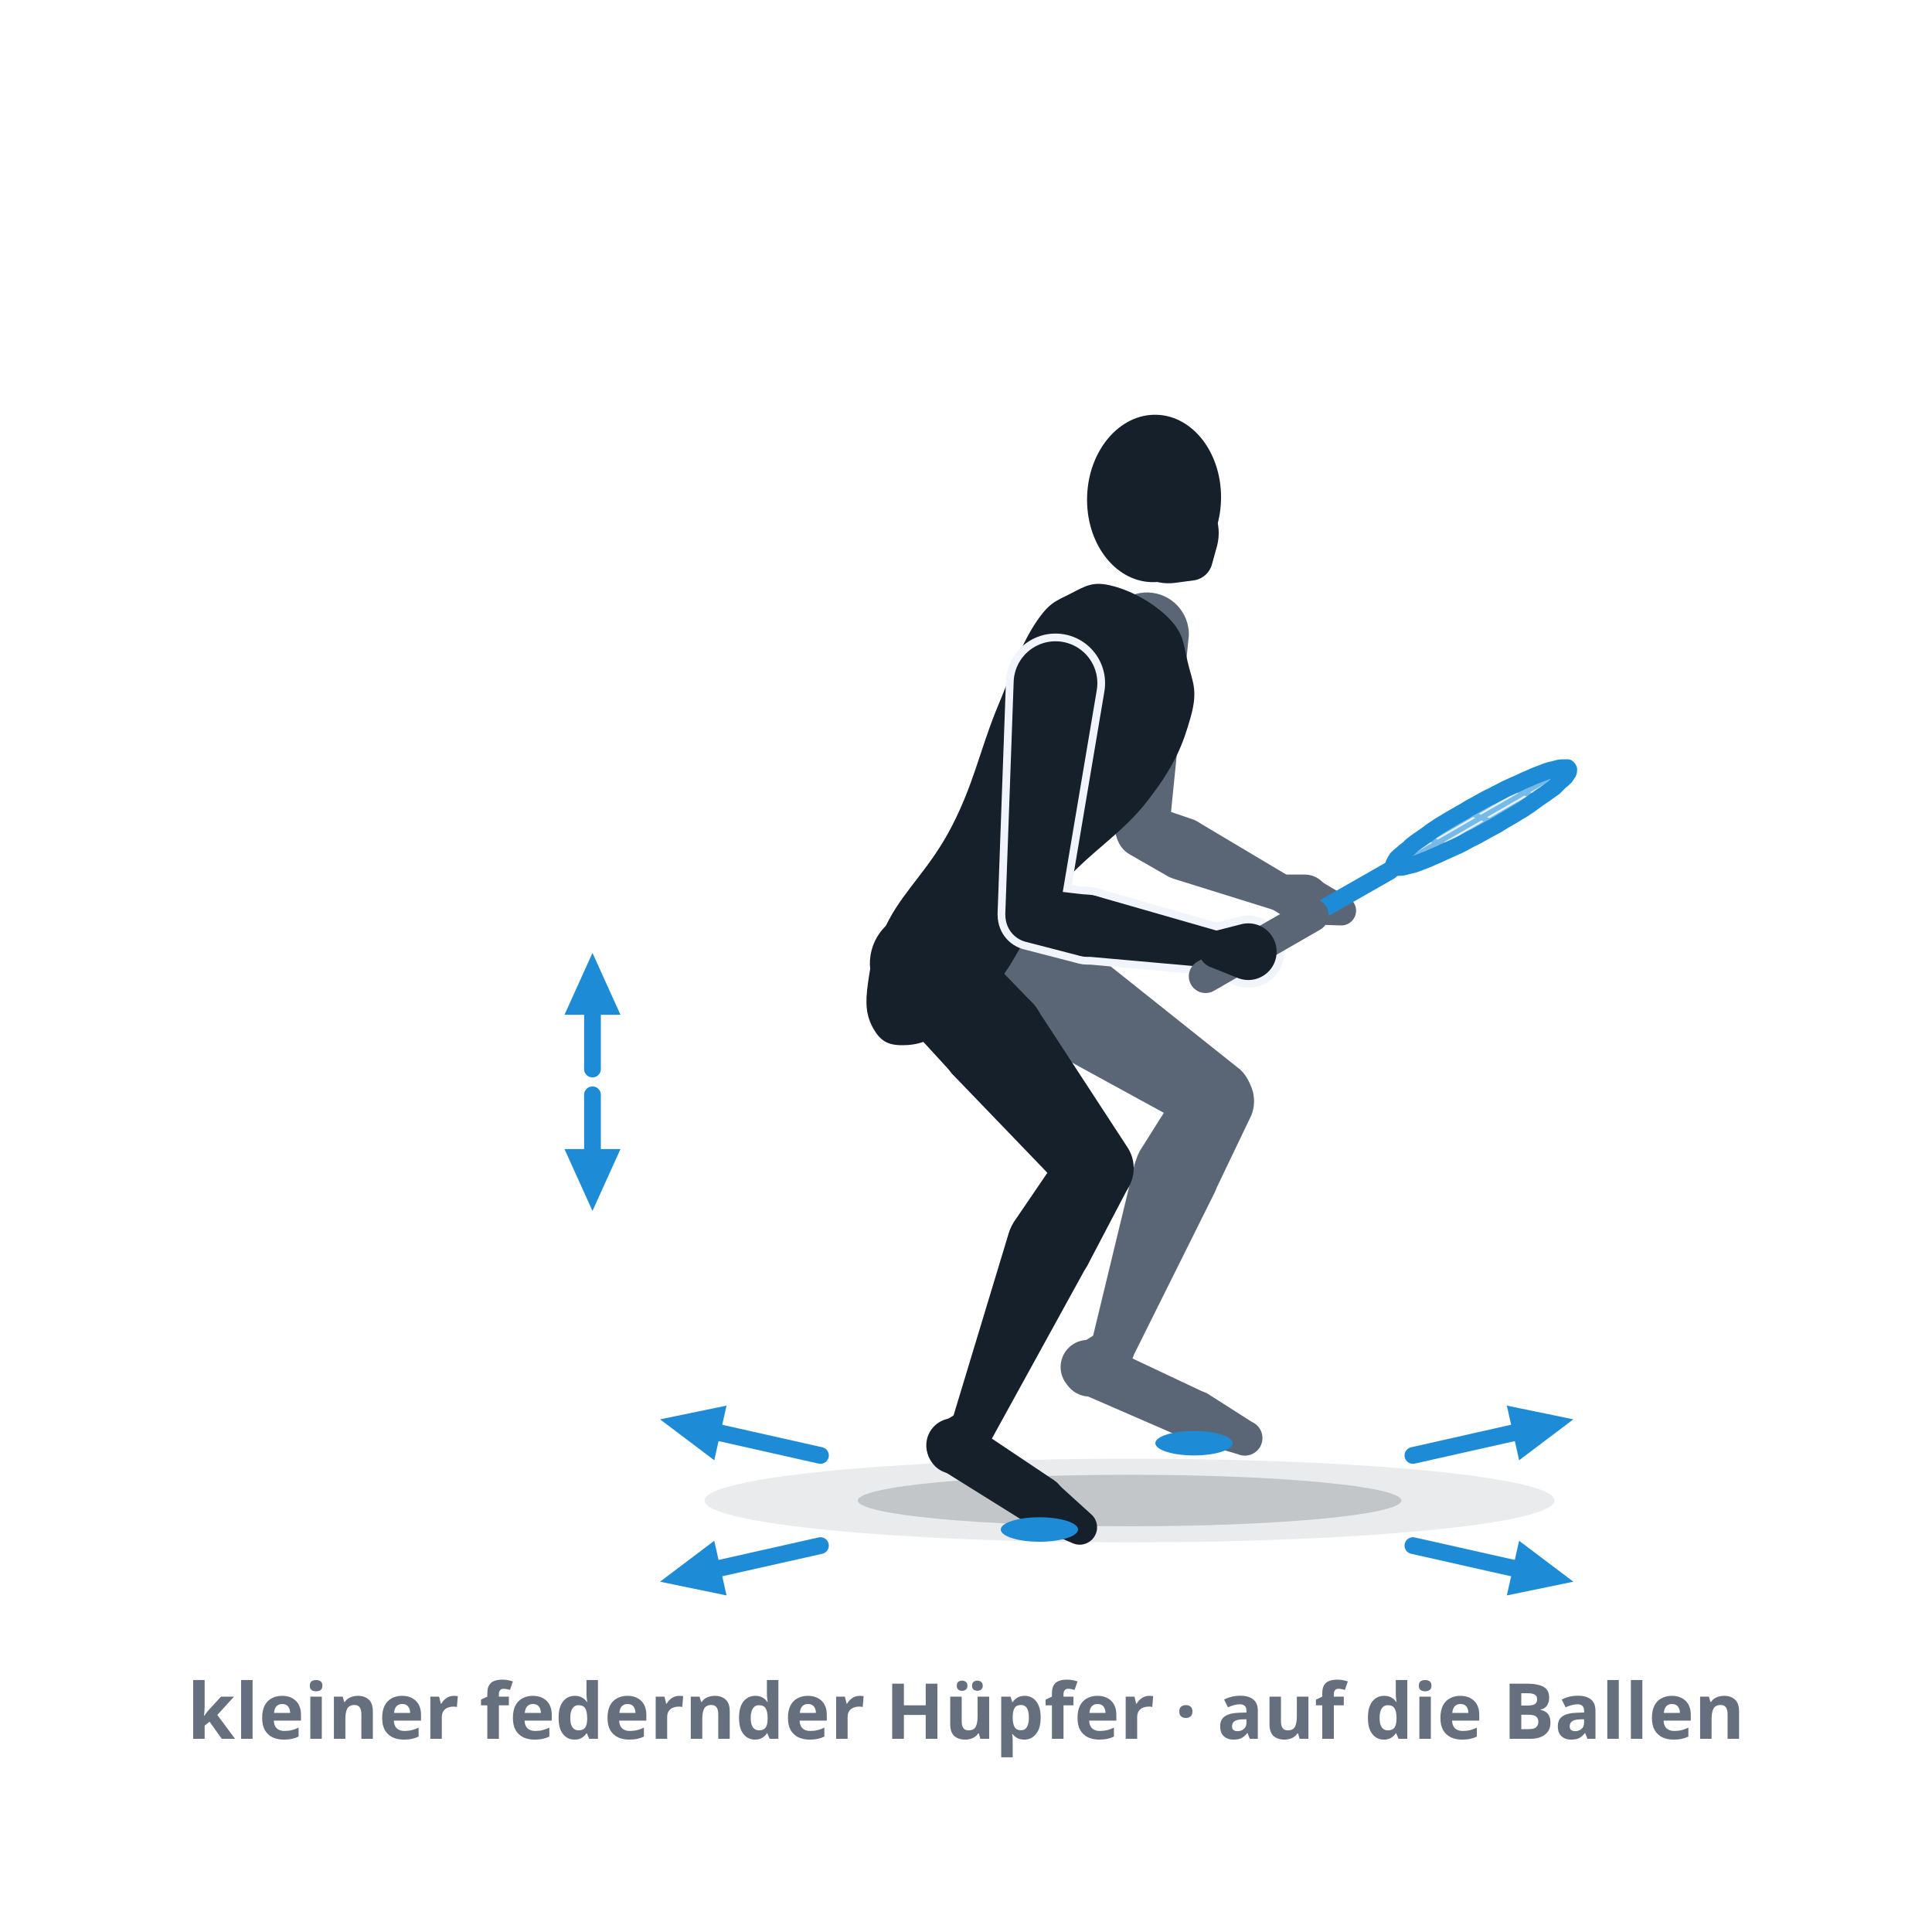
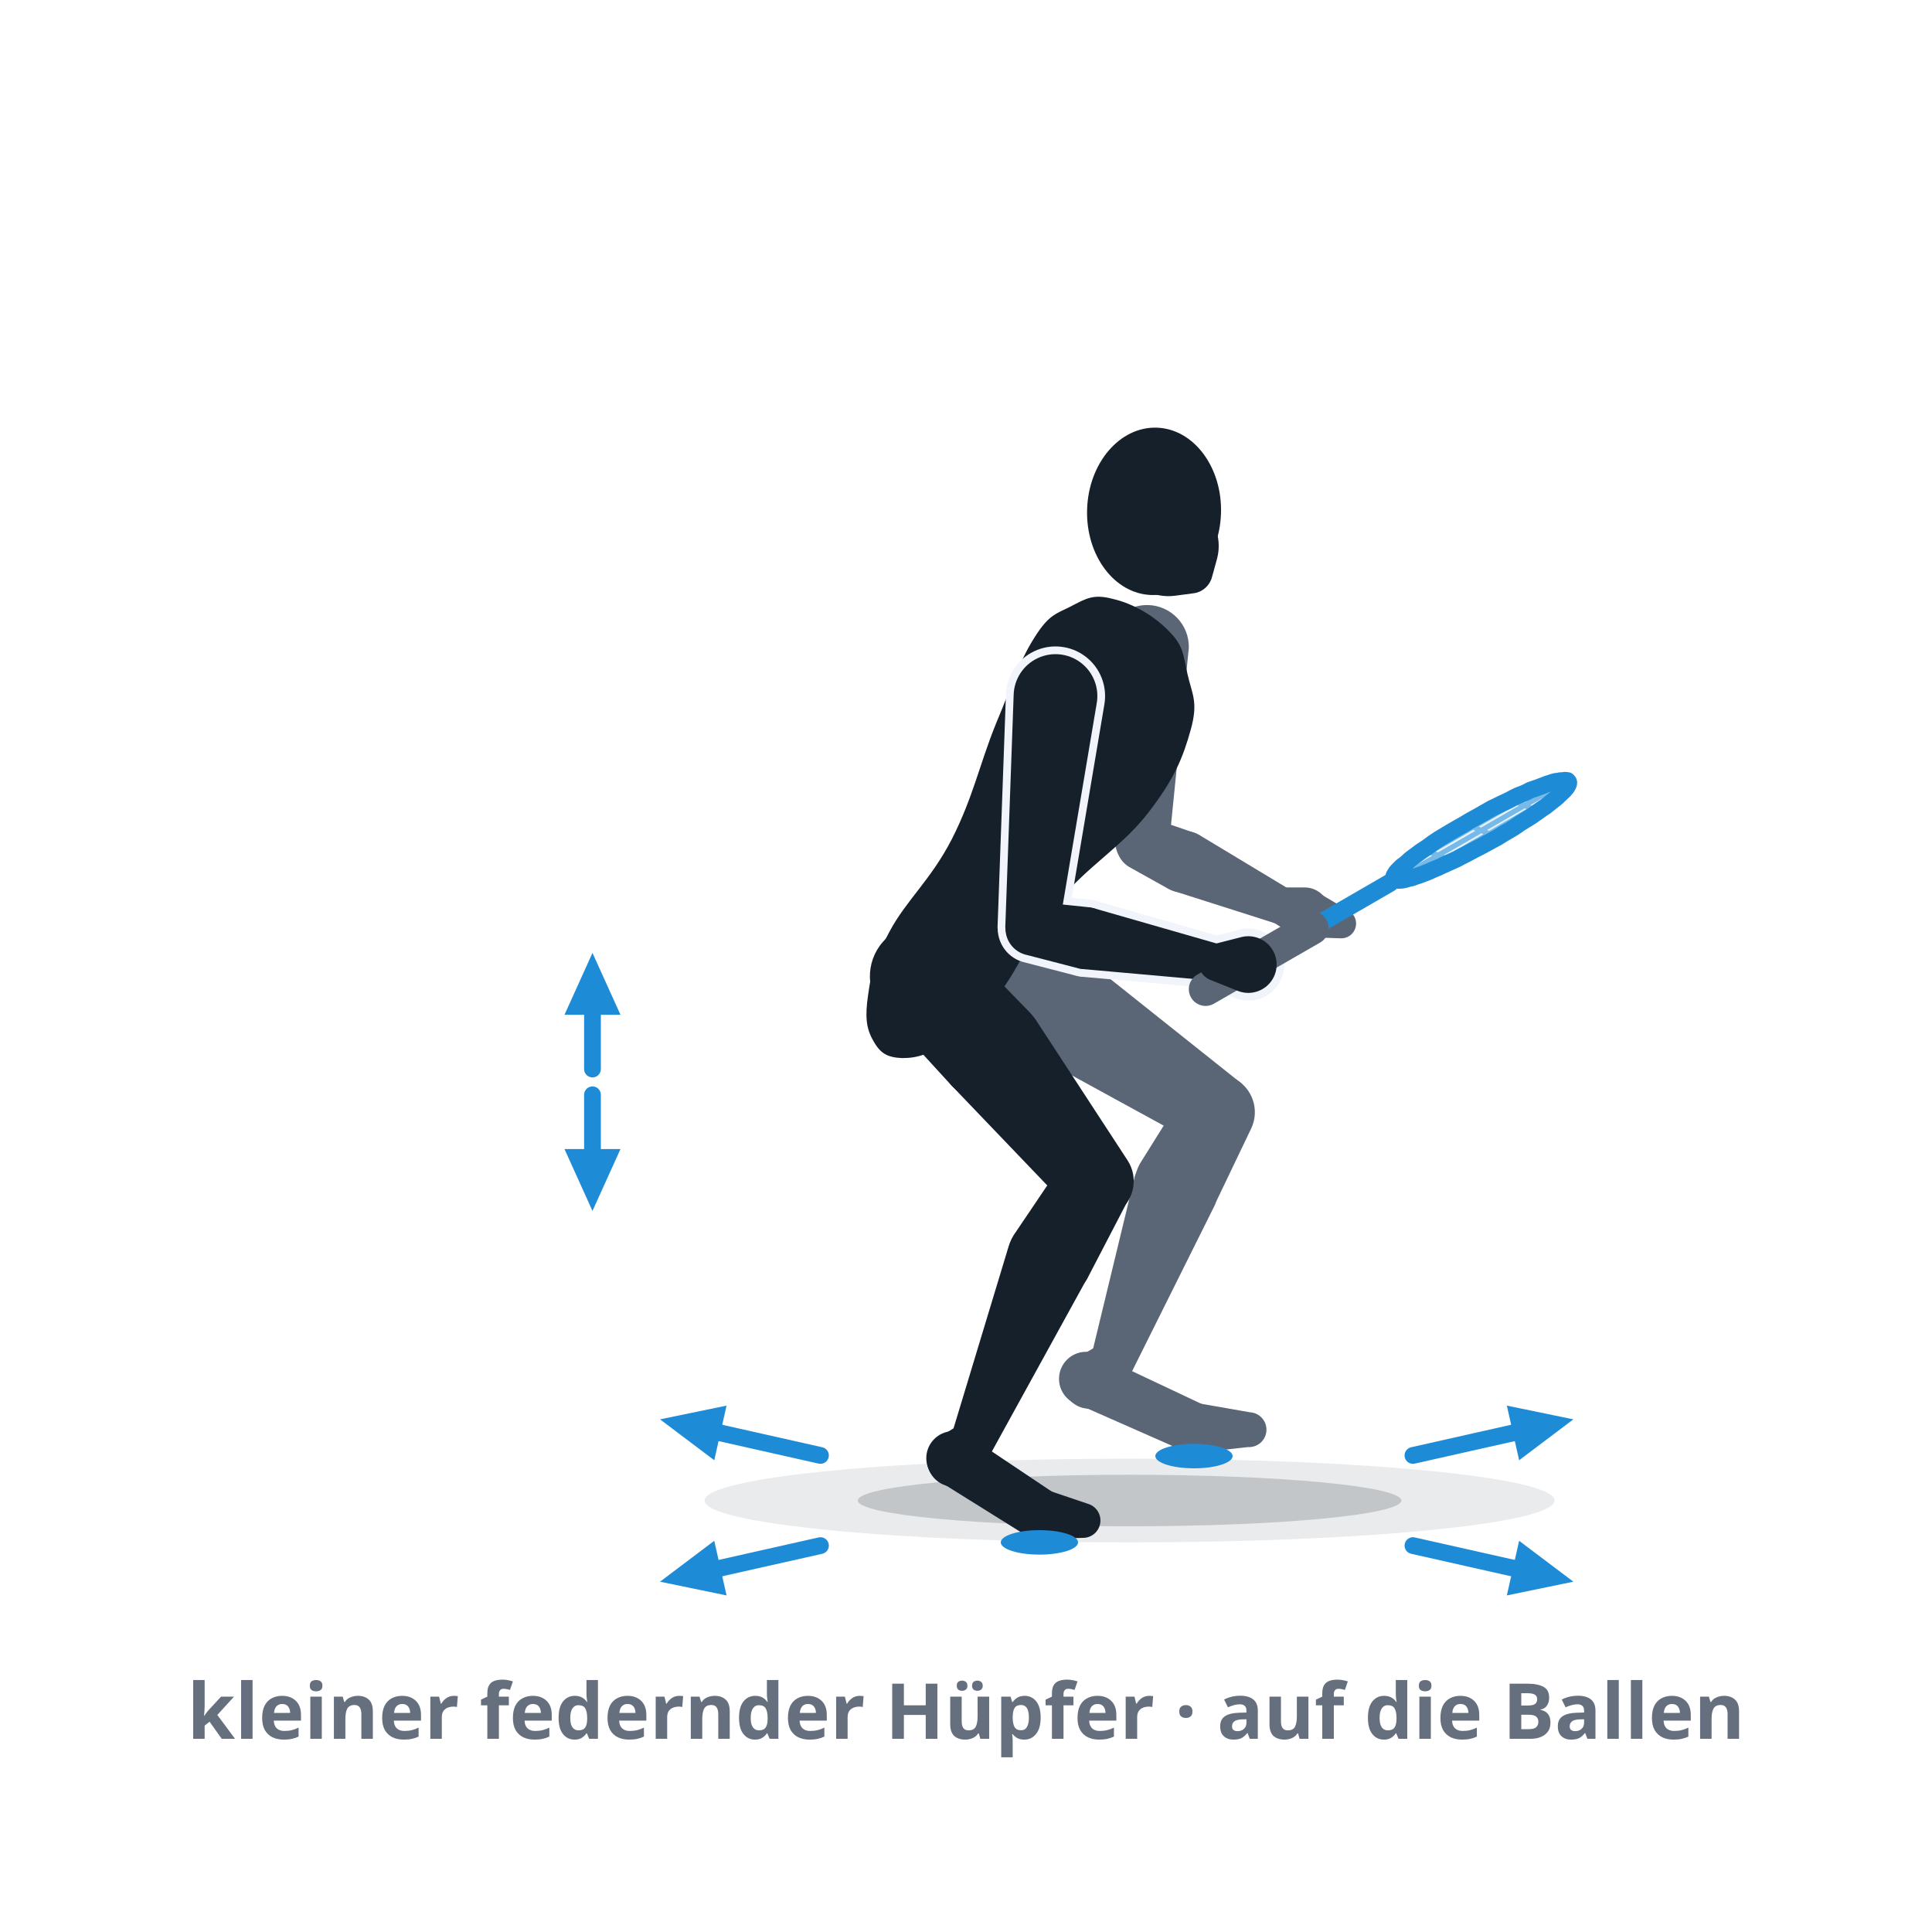
<svg xmlns="http://www.w3.org/2000/svg" viewBox="0 0 300 300" role="img" data-quelle="figuren" aria-label="Beinarbeit, Bild 1: der Split-Step in der Landung nach einem kleinen, federnden Hüpfer. Beide Fußballen setzen gleichzeitig auf, die Fersen bleiben oben, die Knie sind gebeugt. Pfeile am Boden zeigen: aus dieser Landung geht es in jede Richtung.">
  <style>
    .s-k{fill:var(--tinte,#16202b)}
    .s-f{fill:var(--tinte-2,#5a6675)}
    .s-x{fill:var(--flaeche-2,#f1f5fb);stroke:var(--flaeche-2,#f1f5fb);stroke-width:2.4;stroke-linejoin:round}
    .s-rf{fill:var(--primaer,#38a4f1);opacity:.14}
    .s-rs{fill:none;stroke:var(--primaer-dunkel,#1e8bd6);stroke-width:.8;opacity:.55}
    .s-rr{fill:none;stroke:var(--primaer-dunkel,#1e8bd6);stroke-width:2.6;stroke-linejoin:round}
    .s-rh{fill:none;stroke:var(--primaer-dunkel,#1e8bd6);stroke-width:2.1;stroke-linecap:round;stroke-linejoin:round}
    .s-rsch{fill:none;stroke:var(--primaer-dunkel,#1e8bd6);stroke-width:2.8;stroke-linecap:round}
    .s-rg{fill:none;stroke:var(--tinte-2,#5a6675);stroke-width:5.2;stroke-linecap:round}
    .s-sch{fill:var(--schatten-boden,#16202b2e)}
    .s-schw{fill:var(--schatten-boden,#16202b2e);opacity:.5}
    .s-mk{fill:var(--primaer-dunkel,#1e8bd6)}
    .s-druck{fill:var(--primaer-dunkel,#1e8bd6)}
    .s-rot{fill:none;stroke:var(--primaer-dunkel,#1e8bd6);stroke-width:2.6;stroke-linecap:round}
    .st{fill:var(--tinte-3,#656f7e);font:600 12px/1 system-ui,sans-serif;text-anchor:middle}
  </style>
  <defs>
    <marker id="p007a" viewBox="0 0 10 10" markerWidth="4.4" markerHeight="4.4" refX="5" refY="5" orient="auto">
      <path d="M1,1.2 L9.4,5 L1,8.8 Z" class="s-mk" />
    </marker>
  </defs>
  <ellipse class="s-schw" cx="175.4" cy="233" rx="66" ry="6.5" />
  <ellipse class="s-sch" cx="175.4" cy="233" rx="42.2" ry="4" />
  <path class="s-rot" d="M219.4,240L239.4,244.5" marker-end="url(#p007a)" />
  <path class="s-rot" d="M219.4,226L239.4,221.5" marker-end="url(#p007a)" />
  <path class="s-rot" d="M127.4,226L107.4,221.5" marker-end="url(#p007a)" />
  <path class="s-rot" d="M127.4,240L107.4,244.5" marker-end="url(#p007a)" />
  <g class="s-f">
-     <path d="M145.1,152.3L160.5,161.7A8.3,8.3 0 1 0 168.9,147.4L153.3,138.4A8.1,8.1 0 0 0 145.1,152.3Z" />
-     <path d="M160.8,161.9L186.2,175.8A5.9,5.9 0 0 0 192.6,166.1L170,148.1A8.3,8.3 0 1 0 160.8,161.9Z" />
-     <path d="M184,167.6L177,178.7A6.6,6.6 0 1 0 188.6,185.1L194.3,173.2A5.9,5.9 0 0 0 184,167.6Z" />
-     <path d="M176.2,180.7L169.4,208.8A3.4,3.4 0 0 0 175.7,211.1L188.6,185.2A6.6,6.6 0 1 0 176.2,180.7Z" />
-     <path d="M170.9,206.7L167.3,208.9A4.2,4.2 0 1 0 172.6,215.1L175.3,211.8A3.4,3.4 0 0 0 170.9,206.7Z" />
-     <path d="M167.7,216.3L183.8,223.3A3.9,3.9 0 0 0 187,216.2L171.1,208.7A4.2,4.2 0 1 0 167.7,216.3Z" />
-     <path d="M184.3,223.5L192.2,225.8A2.7,2.7 0 0 0 194.4,220.8L187.5,216.4A3.9,3.9 0 1 0 184.3,223.5Z" />
+     <path d="M145.1,154.3L160.5,163.7A8.3,8.3 0 1 0 168.9,149.4L153.3,140.4A8.1,8.1 0 0 0 145.1,154.3Z" />
+     <path d="M160.8,163.9L186.2,177.8A5.9,5.9 0 0 0 192.6,168.1L170,150.1A8.3,8.3 0 1 0 160.8,163.9Z" />
+     <path d="M184,169.5L177,180.7A6.6,6.6 0 1 0 188.6,187.1L194.3,175.2A5.9,5.9 0 0 0 184,169.5Z" />
+     <path d="M176.2,182.7L169.4,210.8A3.4,3.4 0 0 0 175.7,213.1L188.6,187.2A6.6,6.6 0 1 0 176.2,182.7Z" />
+     <path d="M170.9,208.7L167.3,210.8A4.2,4.2 0 1 0 172.6,217L175.3,213.7A3.4,3.4 0 0 0 170.9,208.7Z" />
+     <path d="M167.7,218.2L183.8,225.3A3.9,3.9 0 0 0 187,218.2L171.1,210.7A4.2,4.2 0 1 0 167.7,218.2Z" />
+     <path d="M185.8,225.6L193.8,224.7A2.7,2.7 0 0 0 194.1,219.3L186.1,217.9A3.9,3.9 0 1 0 185.8,225.6Z" />
  </g>
  <g class="s-f">
-     <path d="M171.6,98.3L173.2,129.2A4.2,4.2 0 0 0 181.5,129.4L184.6,98.7A6.5,6.5 0 1 0 171.6,98.3Z" />
-     <path d="M175.3,132.6L181.4,136.1A4.8,4.8 0 1 0 185.4,127.3L178.7,125A4.2,4.2 0 0 0 175.3,132.6Z" />
-     <path d="M182.4,136.5L198.1,141.4A2.9,2.9 0 0 0 200.4,136.2L186.3,127.8A4.8,4.8 0 1 0 182.4,136.5Z" />
+     <path d="M171.6,100.3L173.2,131.2A4.2,4.2 0 0 0 181.5,131.4L184.6,100.6A6.5,6.5 0 1 0 171.6,100.3Z" />
+     <path d="M175.3,134.6L181.4,138A4.8,4.8 0 1 0 185.4,129.3L178.7,127A4.2,4.2 0 0 0 175.3,134.6Z" />
+     <path d="M182.4,138.4L198.1,143.4A2.9,2.9 0 0 0 200.4,138.2L186.3,129.7A4.8,4.8 0 1 0 182.4,138.4Z" />
  </g>
  <g class="s-f">
-     <path d="M197.4,141.1L200.5,143A3.9,3.9 0 1 0 202.6,135.8L198.9,135.8A2.9,2.9 0 0 0 197.4,141.1Z" />
-     <path d="M202.4,143.5L208.1,143.7A2.3,2.3 0 0 0 209.4,139.4L204.5,136.5A3.8,3.8 0 1 0 202.4,143.5Z" />
+     <path d="M197.4,143L200.5,145A3.9,3.9 0 1 0 202.6,137.8L198.9,137.8A2.9,2.9 0 0 0 197.4,143Z" />
+     <path d="M202.4,145.5L208.1,145.7A2.3,2.3 0 0 0 209.4,141.4L204.5,138.5A3.8,3.8 0 1 0 202.4,145.5Z" />
  </g>
  <g class="s-k">
-     <path d="M181.5,96C183.8,98.4 183.7,99.7 184.4,102.7C185.1,105.8 186.1,107 184.9,111.3C183.7,115.6 182.4,118.9 178.3,124.2C174.2,129.6 169.1,132.3 164.4,137.9C159.8,143.6 158.4,148.1 155,152.5C151.5,156.9 150.2,157.8 147.3,159.7C144.3,161.7 142.5,162.3 140.1,162.3C137.8,162.3 136.7,161.6 135.6,159.7C134.5,157.7 134.3,155.9 134.8,152.5C135.3,149.1 135.5,147.6 138.1,142.7C140.7,137.9 144.5,134.7 147.8,128.3C151.1,121.9 152.1,116.8 154.6,110.5C157.2,104.3 158.2,100.9 160.5,97.2C162.8,93.6 163.8,93.4 166.2,92.2C168.7,90.9 169.8,90.2 172.8,91C175.9,91.8 179.2,93.7 181.5,96Z" />
-     <path d="M136.8,154.6L147.7,166.5A8.3,8.3 0 1 0 159.7,155.1L148.5,143.5A8.1,8.1 0 0 0 136.8,154.6Z" />
-     <path d="M147.8,166.7L165.9,185.5A5.9,5.9 0 0 0 175.1,178.2L160.8,156.3A8.3,8.3 0 1 0 147.8,166.7Z" />
-     <path d="M165.3,178.2L157.4,189.8A6.6,6.6 0 1 0 168.8,196.6L175.3,184.2A5.9,5.9 0 0 0 165.3,178.2Z" />
-     <path d="M156.6,191.6L147.7,221A3.4,3.4 0 0 0 153.9,223.6L168.7,196.7A6.6,6.6 0 1 0 156.6,191.6Z" />
-     <path d="M149.2,219.1L146.1,221A4.2,4.2 0 1 0 151.7,226.9L153.7,223.9A3.4,3.4 0 0 0 149.2,219.1Z" />
-     <path d="M146,228.1L159.3,236.4A3.9,3.9 0 0 0 163.6,229.8L150.6,221.1A4.2,4.2 0 1 0 146,228.1Z" />
-     <path d="M159.8,236.7L166.5,239.6A2.7,2.7 0 0 0 169.4,235.1L164,230.2A3.9,3.9 0 1 0 159.8,236.7Z" />
+     <path d="M181.5,98C183.8,100.3 183.7,101.6 184.4,104.7C185.1,107.8 186.1,109 184.9,113.3C183.7,117.6 182.4,120.9 178.3,126.2C174.2,131.5 169.1,134.3 164.4,139.9C159.8,145.6 158.4,150.1 155,154.5C151.5,158.8 150.2,159.7 147.3,161.7C144.3,163.7 142.5,164.3 140.1,164.3C137.8,164.2 136.7,163.6 135.6,161.6C134.5,159.7 134.3,157.9 134.8,154.5C135.3,151.1 135.5,149.5 138.1,144.7C140.7,139.8 144.5,136.7 147.8,130.3C151.1,123.8 152.1,118.7 154.6,112.5C157.2,106.3 158.2,102.9 160.5,99.2C162.8,95.5 163.8,95.4 166.2,94.2C168.7,92.9 169.8,92.2 172.8,93C175.9,93.7 179.2,95.6 181.5,98Z" />
+     <path d="M136.8,156.6L147.7,168.5A8.3,8.3 0 1 0 159.7,157L148.5,145.5A8.1,8.1 0 0 0 136.8,156.6Z" />
+     <path d="M147.8,168.6L165.9,187.5A5.9,5.9 0 0 0 175.1,180.2L160.8,158.3A8.3,8.3 0 1 0 147.8,168.6Z" />
+     <path d="M165.3,180.1L157.4,191.8A6.6,6.6 0 1 0 168.8,198.6L175.3,186.1A5.9,5.9 0 0 0 165.3,180.1Z" />
+     <path d="M156.6,193.6L147.7,223A3.4,3.4 0 0 0 153.9,225.6L168.7,198.7A6.6,6.6 0 1 0 156.6,193.6Z" />
+     <path d="M149.2,221.1L146.1,223A4.2,4.2 0 1 0 151.7,228.9L153.7,225.9A3.4,3.4 0 0 0 149.2,221.1Z" />
+     <path d="M146,230.1L159.3,238.4A3.9,3.9 0 0 0 163.6,231.8L150.6,223.1A4.2,4.2 0 1 0 146,230.1Z" />
+     <path d="M161.5,239L168.1,238.8A2.7,2.7 0 0 0 168.9,233.5L162.7,231.4A3.9,3.9 0 1 0 161.5,239Z" />
  </g>
  <g class="s-k">
-     <ellipse cx="179.2" cy="77.4" rx="10.4" ry="13" transform="rotate(1.9 179.2 77.4)" />
-     <path d="M182.5,90.5L185.5,90.1A3.4,3.4 0 0 0 188.2,87.6L189,84.7A7.8,7.8 0 1 0 182.5,90.5Z" />
+     <ellipse cx="179.2" cy="79.4" rx="10.4" ry="13" transform="rotate(1.9 179.2 79.4)" />
+     <path d="M182.5,92.5L185.5,92.1A3.4,3.4 0 0 0 188.2,89.6L189,86.7A7.8,7.8 0 1 0 182.5,92.5Z" />
  </g>
  <g class="s-x">
-     <path d="M157.4,105.9L156.1,142A4.2,4.2 0 0 0 164.3,142.8L170.3,107.2A6.5,6.5 0 1 0 157.4,105.9Z" />
-     <path d="M159.1,146.2L167.6,148.4A4.8,4.8 0 1 0 169.3,139L160.7,138A4.2,4.2 0 0 0 159.1,146.2Z" />
-     <path d="M168.4,148.5L188.6,150.3A2.9,2.9 0 0 0 189.6,144.7L170.1,139.1A4.8,4.8 0 1 0 168.4,148.5Z" />
-     <path d="M187.8,150.1L192.3,151.9A4.4,4.4 0 1 0 192.8,143.5L188.1,144.7A2.9,2.9 0 0 0 187.8,150.1Z" />
+     <path d="M157.4,107.9L156.1,144A4.2,4.2 0 0 0 164.3,144.8L170.3,109.2A6.5,6.5 0 1 0 157.4,107.9Z" />
+     <path d="M159.1,148.2L167.6,150.4A4.8,4.8 0 1 0 169.3,140.9L160.7,140A4.2,4.2 0 0 0 159.1,148.2Z" />
+     <path d="M168.4,150.5L188.6,152.3A2.9,2.9 0 0 0 189.6,146.7L170.1,141.1A4.8,4.8 0 1 0 168.4,150.5Z" />
+     <path d="M187.8,152.1L192.3,153.9A4.4,4.4 0 1 0 192.8,145.5L188.1,146.7A2.9,2.9 0 0 0 187.8,152.1Z" />
  </g>
  <g class="s-k">
-     <path d="M157.4,105.9L156.1,142A4.2,4.2 0 0 0 164.3,142.8L170.3,107.2A6.5,6.5 0 1 0 157.4,105.9Z" />
-     <path d="M159.1,146.2L167.6,148.4A4.8,4.8 0 1 0 169.3,139L160.7,138A4.2,4.2 0 0 0 159.1,146.2Z" />
-     <path d="M168.4,148.5L188.6,150.3A2.9,2.9 0 0 0 189.6,144.7L170.1,139.1A4.8,4.8 0 1 0 168.4,148.5Z" />
+     <path d="M157.4,107.9L156.1,144A4.2,4.2 0 0 0 164.3,144.8L170.3,109.2A6.5,6.5 0 1 0 157.4,107.9Z" />
+     <path d="M159.1,148.2L167.6,150.4A4.8,4.8 0 1 0 169.3,140.9L160.7,140A4.2,4.2 0 0 0 159.1,148.2Z" />
+     <path d="M168.4,150.5L188.6,152.3A2.9,2.9 0 0 0 189.6,146.7L170.1,141.1A4.8,4.8 0 1 0 168.4,150.5Z" />
  </g>
-   <path class="s-rf" d="M243.4,119.2C243.2,119.2 243,119.2 242.8,119.2C242.6,119.2 242.3,119.2 241.9,119.3C241.6,119.4 241.2,119.5 240.7,119.6C240.3,119.7 239.8,119.9 239.3,120.1C238.8,120.3 238.2,120.5 237.6,120.8C237.1,121 236.4,121.3 235.8,121.6C235.1,121.9 234.5,122.2 233.8,122.5C233.1,122.9 232.4,123.2 231.7,123.6C231,123.9 230.3,124.3 229.6,124.7C228.9,125.1 228.1,125.5 227.5,125.9C226.8,126.3 226.1,126.7 225.4,127.1C224.7,127.5 224.1,127.9 223.4,128.3C222.8,128.7 222.2,129.1 221.7,129.5C221.1,129.9 220.6,130.3 220.1,130.6C219.6,131 219.1,131.3 218.8,131.7C218.4,132 218,132.3 217.7,132.6C217.4,132.8 217.1,133.1 216.9,133.3C216.7,133.6 216.6,133.8 216.5,134C216.4,134.1 216.4,134.3 216.4,134.4C216.4,134.5 216.5,134.6 216.6,134.7C216.8,134.7 217,134.7 217.2,134.7C217.4,134.7 217.7,134.7 218.1,134.6C218.4,134.5 218.8,134.4 219.3,134.3C219.7,134.2 220.2,134 220.7,133.8C221.2,133.6 221.8,133.4 222.4,133.1C222.9,132.9 223.6,132.6 224.2,132.3C224.9,132 225.5,131.7 226.2,131.4C226.9,131.1 227.6,130.7 228.3,130.3C229,130 229.7,129.6 230.4,129.2C231.1,128.8 231.9,128.4 232.6,128C233.2,127.6 233.9,127.2 234.6,126.8C235.3,126.4 235.9,126 236.6,125.6C237.2,125.2 237.8,124.8 238.3,124.4C238.9,124 239.4,123.6 239.9,123.3C240.4,122.9 240.9,122.6 241.3,122.3C241.7,121.9 242,121.6 242.3,121.3C242.6,121.1 242.9,120.8 243.1,120.6C243.3,120.3 243.4,120.1 243.5,120C243.6,119.8 243.6,119.6 243.6,119.5C243.6,119.4 243.5,119.3 243.4,119.2Z" />
-   <path class="s-rs" d="M220.5,133.7L242,121.3M217.6,134.1L242.4,119.8M218,132.6L239.5,120.2M225.3,131.6L221.3,130M232.3,127.9L227.7,126M238.7,123.9L234.7,122.3" />
-   <path class="s-rh" d="M218.5,134.6L215.8,135.2L216.4,133.8" />
-   <path class="s-rsch" d="M203.7,142.1L215.8,135.2" />
-   <path class="s-rr" d="M243.4,119.2C243.2,119.2 243,119.2 242.8,119.2C242.6,119.2 242.3,119.2 241.9,119.3C241.6,119.4 241.2,119.5 240.7,119.6C240.3,119.7 239.8,119.9 239.3,120.1C238.8,120.3 238.2,120.5 237.6,120.8C237.1,121 236.4,121.3 235.8,121.6C235.1,121.9 234.5,122.2 233.8,122.5C233.1,122.9 232.4,123.2 231.7,123.6C231,123.9 230.3,124.3 229.6,124.7C228.9,125.1 228.1,125.5 227.5,125.9C226.8,126.3 226.1,126.7 225.4,127.1C224.7,127.5 224.1,127.9 223.4,128.3C222.8,128.7 222.2,129.1 221.7,129.5C221.1,129.9 220.6,130.3 220.1,130.6C219.6,131 219.1,131.3 218.8,131.7C218.4,132 218,132.3 217.7,132.6C217.4,132.8 217.1,133.1 216.9,133.3C216.7,133.6 216.6,133.8 216.5,134C216.4,134.1 216.4,134.3 216.4,134.4C216.4,134.5 216.5,134.6 216.6,134.7C216.8,134.7 217,134.7 217.2,134.7C217.4,134.7 217.7,134.7 218.1,134.6C218.4,134.5 218.8,134.4 219.3,134.3C219.7,134.2 220.2,134 220.7,133.8C221.2,133.6 221.8,133.4 222.4,133.1C222.9,132.9 223.6,132.6 224.2,132.3C224.9,132 225.5,131.7 226.2,131.4C226.9,131.1 227.6,130.7 228.3,130.3C229,130 229.7,129.6 230.4,129.2C231.1,128.8 231.9,128.4 232.6,128C233.2,127.6 233.9,127.2 234.6,126.8C235.3,126.4 235.9,126 236.6,125.6C237.2,125.2 237.8,124.8 238.3,124.4C238.9,124 239.4,123.6 239.9,123.3C240.4,122.9 240.9,122.6 241.3,122.3C241.7,121.9 242,121.6 242.3,121.3C242.6,121.1 242.9,120.8 243.1,120.6C243.3,120.3 243.4,120.1 243.5,120C243.6,119.8 243.6,119.6 243.6,119.5C243.6,119.4 243.5,119.3 243.4,119.2Z" />
-   <path class="s-rg" d="M187.2,151.6L203.7,142.1" />
+   <path class="s-rf" d="M243.4,121.2C243.2,121.2 243,121.1 242.8,121.2C242.6,121.2 242.3,121.2 241.9,121.3C241.6,121.3 241.2,121.4 240.7,121.6C240.3,121.7 239.8,121.9 239.3,122.1C238.8,122.3 238.2,122.5 237.6,122.7C237.1,123 236.4,123.3 235.8,123.5C235.1,123.8 234.5,124.2 233.8,124.5C233.1,124.8 232.4,125.2 231.7,125.5C231,125.9 230.3,126.3 229.6,126.7C228.9,127.1 228.1,127.5 227.5,127.9C226.8,128.3 226.1,128.7 225.4,129.1C224.7,129.5 224.1,129.9 223.4,130.3C222.8,130.7 222.2,131.1 221.7,131.5C221.1,131.9 220.6,132.2 220.1,132.6C219.6,133 219.1,133.3 218.8,133.6C218.4,134 218,134.3 217.7,134.5C217.4,134.8 217.1,135.1 216.9,135.3C216.7,135.5 216.6,135.8 216.5,135.9C216.4,136.1 216.4,136.3 216.4,136.4C216.4,136.5 216.5,136.6 216.6,136.6C216.8,136.7 217,136.7 217.2,136.7C217.4,136.7 217.7,136.7 218.1,136.6C218.4,136.5 218.8,136.4 219.3,136.3C219.7,136.1 220.2,136 220.7,135.8C221.2,135.6 221.8,135.4 222.4,135.1C222.9,134.9 223.6,134.6 224.2,134.3C224.9,134 225.5,133.7 226.2,133.4C226.9,133 227.6,132.7 228.3,132.3C229,131.9 229.7,131.6 230.4,131.2C231.1,130.8 231.9,130.4 232.6,130C233.2,129.6 233.9,129.2 234.6,128.8C235.3,128.4 235.9,127.9 236.6,127.5C237.2,127.1 237.8,126.8 238.3,126.4C238.9,126 239.4,125.6 239.9,125.3C240.4,124.9 240.9,124.5 241.3,124.2C241.7,123.9 242,123.6 242.3,123.3C242.6,123 242.9,122.8 243.1,122.5C243.3,122.3 243.4,122.1 243.5,121.9C243.6,121.7 243.6,121.6 243.6,121.5C243.6,121.4 243.5,121.3 243.4,121.2Z" />
+   <path class="s-rs" d="M220.5,135.7L242,123.2M217.6,136.1L242.4,121.8M218,134.6L239.5,122.2M225.3,133.6L221.3,132M232.3,129.9L227.7,128M238.7,125.9L234.7,124.2" />
+   <path class="s-rh" d="M218.5,136.6L215.8,137.1L216.4,135.7" />
+   <path class="s-rsch" d="M203.7,144.1L215.8,137.1" />
+   <path class="s-rr" d="M243.4,121.2C243.2,121.2 243,121.1 242.8,121.2C242.6,121.2 242.3,121.2 241.9,121.3C241.6,121.3 241.2,121.4 240.7,121.6C240.3,121.7 239.8,121.9 239.3,122.1C238.8,122.3 238.2,122.5 237.6,122.7C237.1,123 236.4,123.3 235.8,123.5C235.1,123.8 234.5,124.2 233.8,124.5C233.1,124.8 232.4,125.2 231.7,125.5C231,125.9 230.3,126.3 229.6,126.7C228.9,127.1 228.1,127.5 227.5,127.9C226.8,128.3 226.1,128.7 225.4,129.1C224.7,129.5 224.1,129.9 223.4,130.3C222.8,130.7 222.2,131.1 221.7,131.5C221.1,131.9 220.6,132.2 220.1,132.6C219.6,133 219.1,133.3 218.8,133.6C218.4,134 218,134.3 217.7,134.5C217.4,134.8 217.1,135.1 216.9,135.3C216.7,135.5 216.6,135.8 216.5,135.9C216.4,136.1 216.4,136.3 216.4,136.4C216.4,136.5 216.5,136.6 216.6,136.6C216.8,136.7 217,136.7 217.2,136.7C217.4,136.7 217.7,136.7 218.1,136.6C218.4,136.5 218.8,136.4 219.3,136.3C219.7,136.1 220.2,136 220.7,135.8C221.2,135.6 221.8,135.4 222.4,135.1C222.9,134.9 223.6,134.6 224.2,134.3C224.9,134 225.5,133.7 226.2,133.4C226.9,133 227.6,132.7 228.3,132.3C229,131.9 229.7,131.6 230.4,131.2C231.1,130.8 231.9,130.4 232.6,130C233.2,129.6 233.9,129.2 234.6,128.8C235.3,128.4 235.9,127.9 236.6,127.5C237.2,127.1 237.8,126.8 238.3,126.4C238.9,126 239.4,125.6 239.9,125.3C240.4,124.9 240.9,124.5 241.3,124.2C241.7,123.9 242,123.6 242.3,123.3C242.6,123 242.9,122.8 243.1,122.5C243.3,122.3 243.4,122.1 243.5,121.9C243.6,121.7 243.6,121.6 243.6,121.5C243.6,121.4 243.5,121.3 243.4,121.2Z" />
+   <path class="s-rg" d="M187.2,153.6L203.7,144.1" />
  <g class="s-k">
-     <path d="M187.8,150.1L192.3,151.9A4.4,4.4 0 1 0 192.8,143.5L188.1,144.7A2.9,2.9 0 0 0 187.8,150.1Z" />
+     <path d="M187.8,152.1L192.3,153.9A4.4,4.4 0 1 0 192.8,145.5L188.1,146.7A2.9,2.9 0 0 0 187.8,152.1Z" />
  </g>
-   <ellipse class="s-druck" cx="161.4" cy="237.5" rx="6" ry="1.9" />
-   <ellipse class="s-druck" cx="185.4" cy="224.1" rx="6" ry="1.9" />
+   <ellipse class="s-druck" cx="161.4" cy="239.5" rx="6" ry="1.9" />
+   <ellipse class="s-druck" cx="185.4" cy="226.1" rx="6" ry="1.9" />
  <path class="s-rot" d="M92,166L92,153" marker-end="url(#p007a)" />
  <path class="s-rot" d="M92,170L92,183" marker-end="url(#p007a)" />
  <text class="st" x="150" y="270">kleiner federnder Hüpfer · auf die Ballen</text>
</svg>
